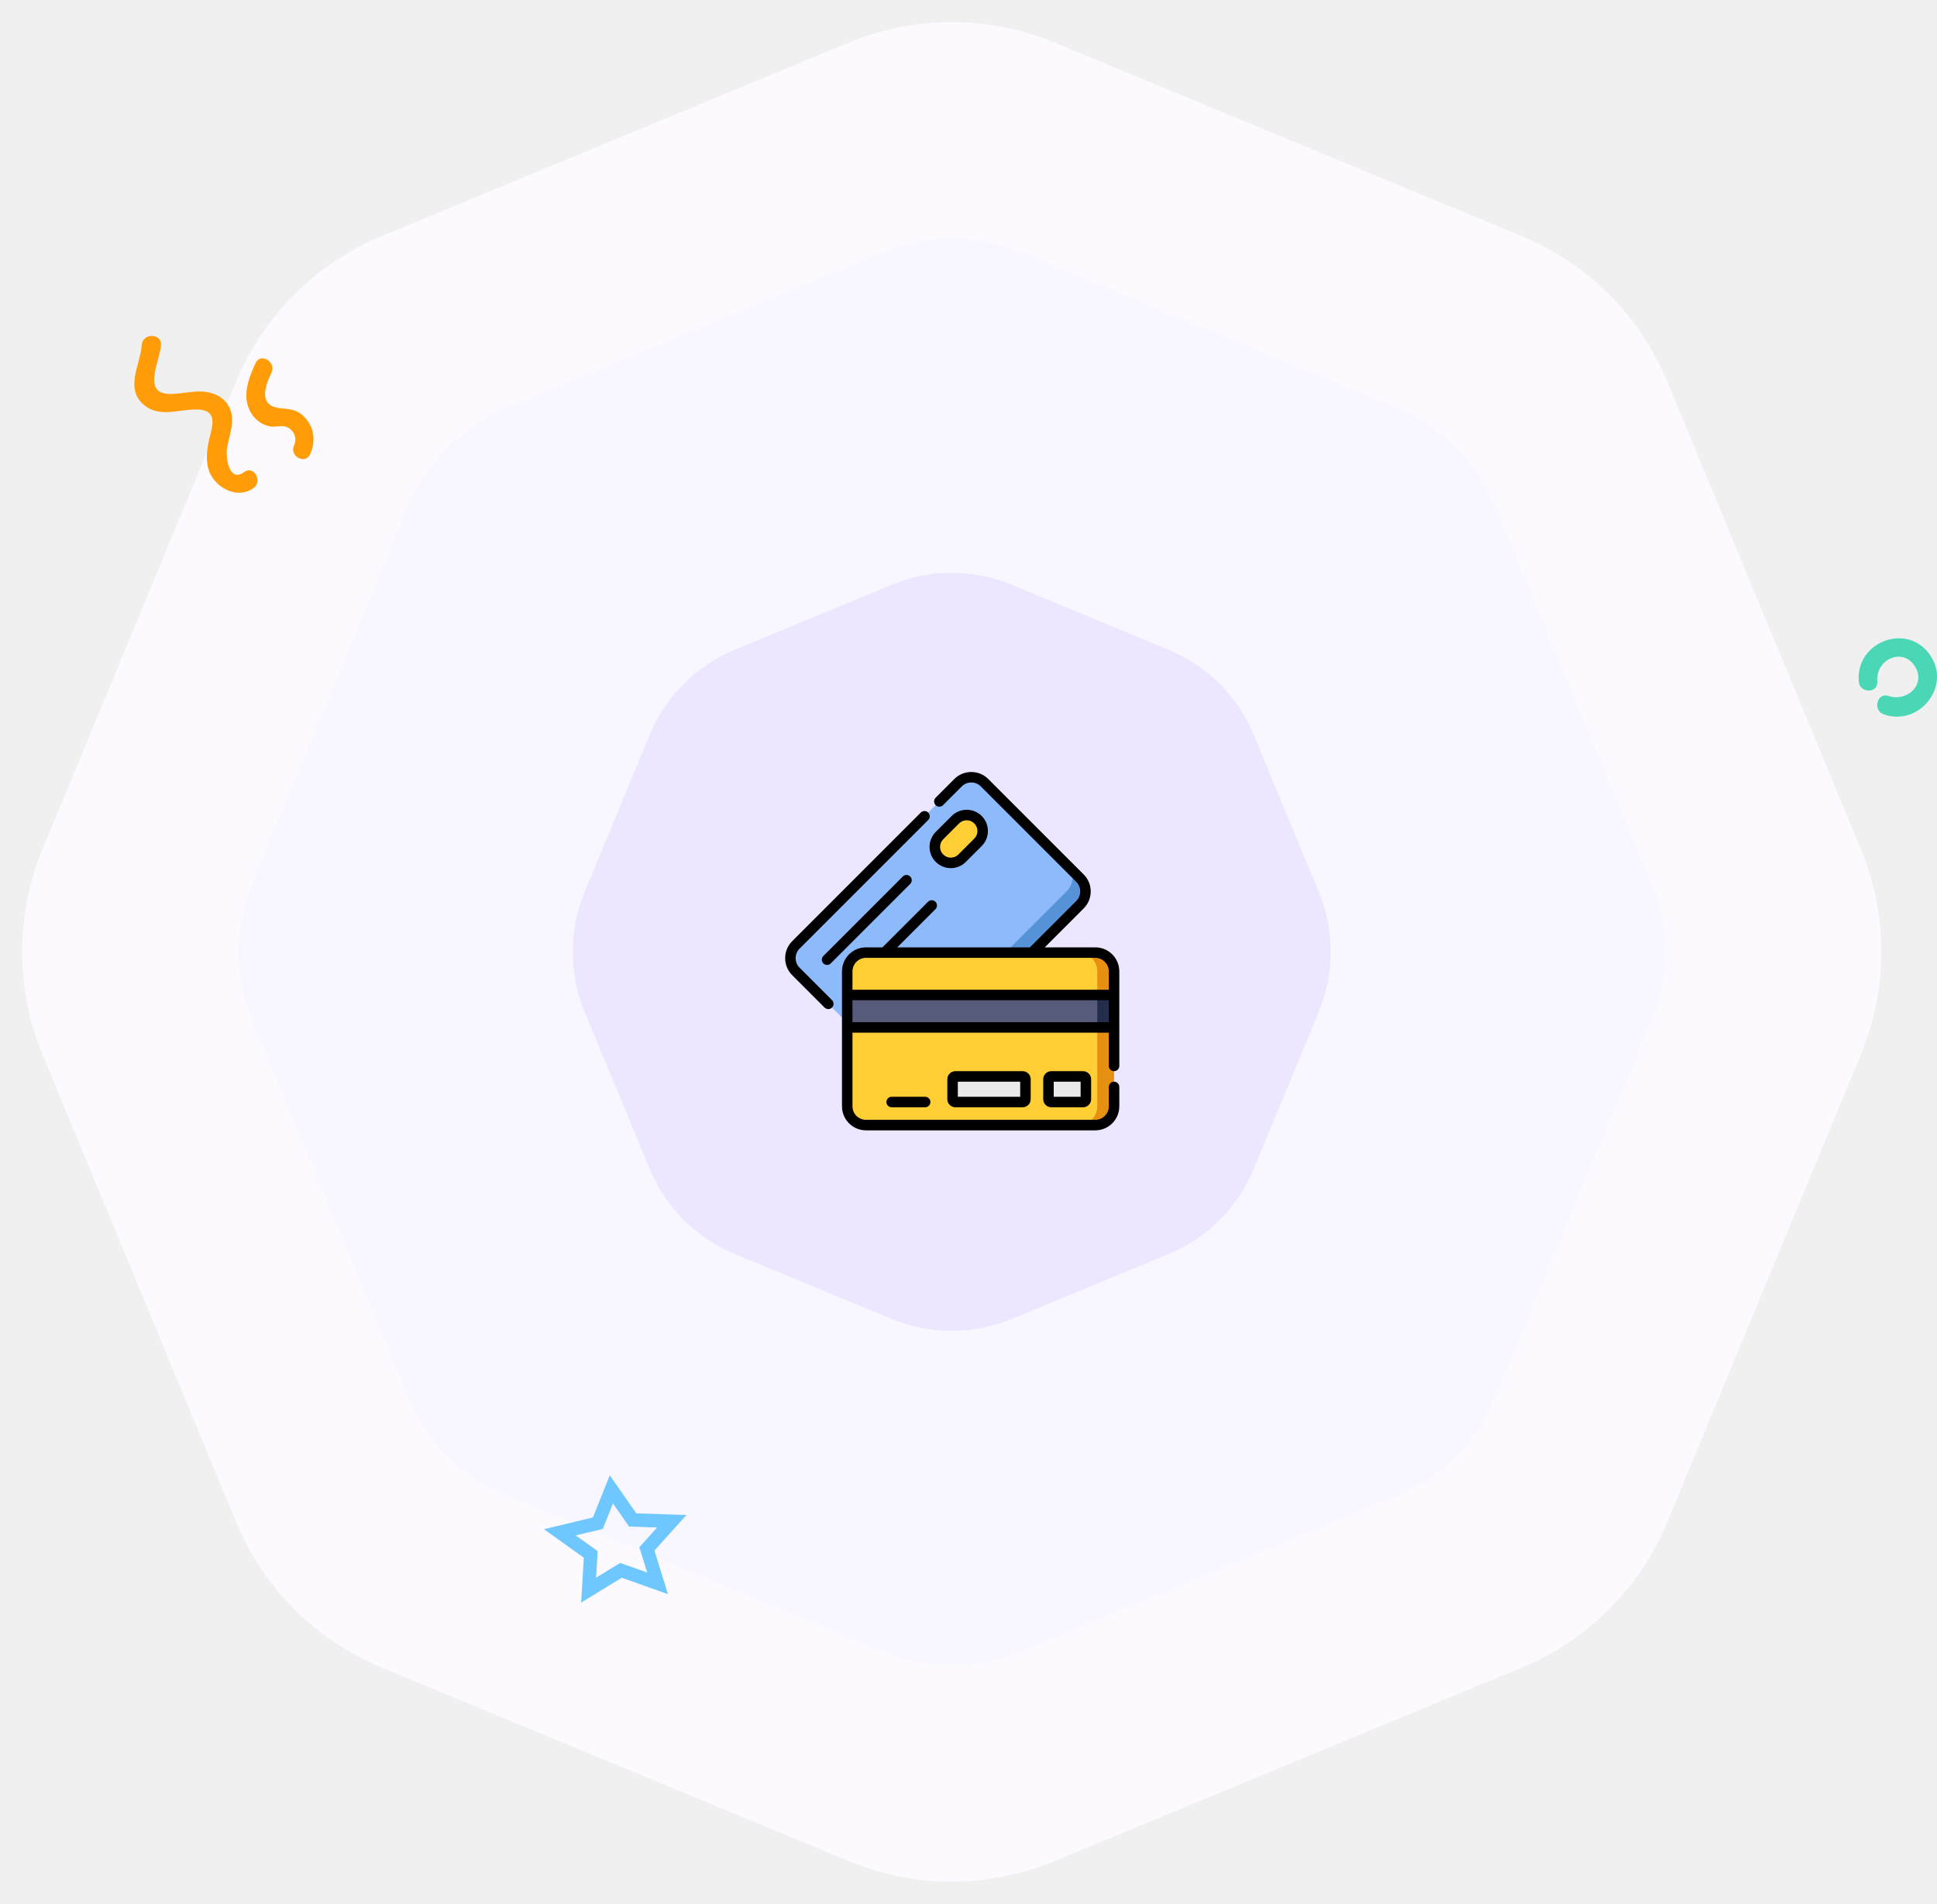
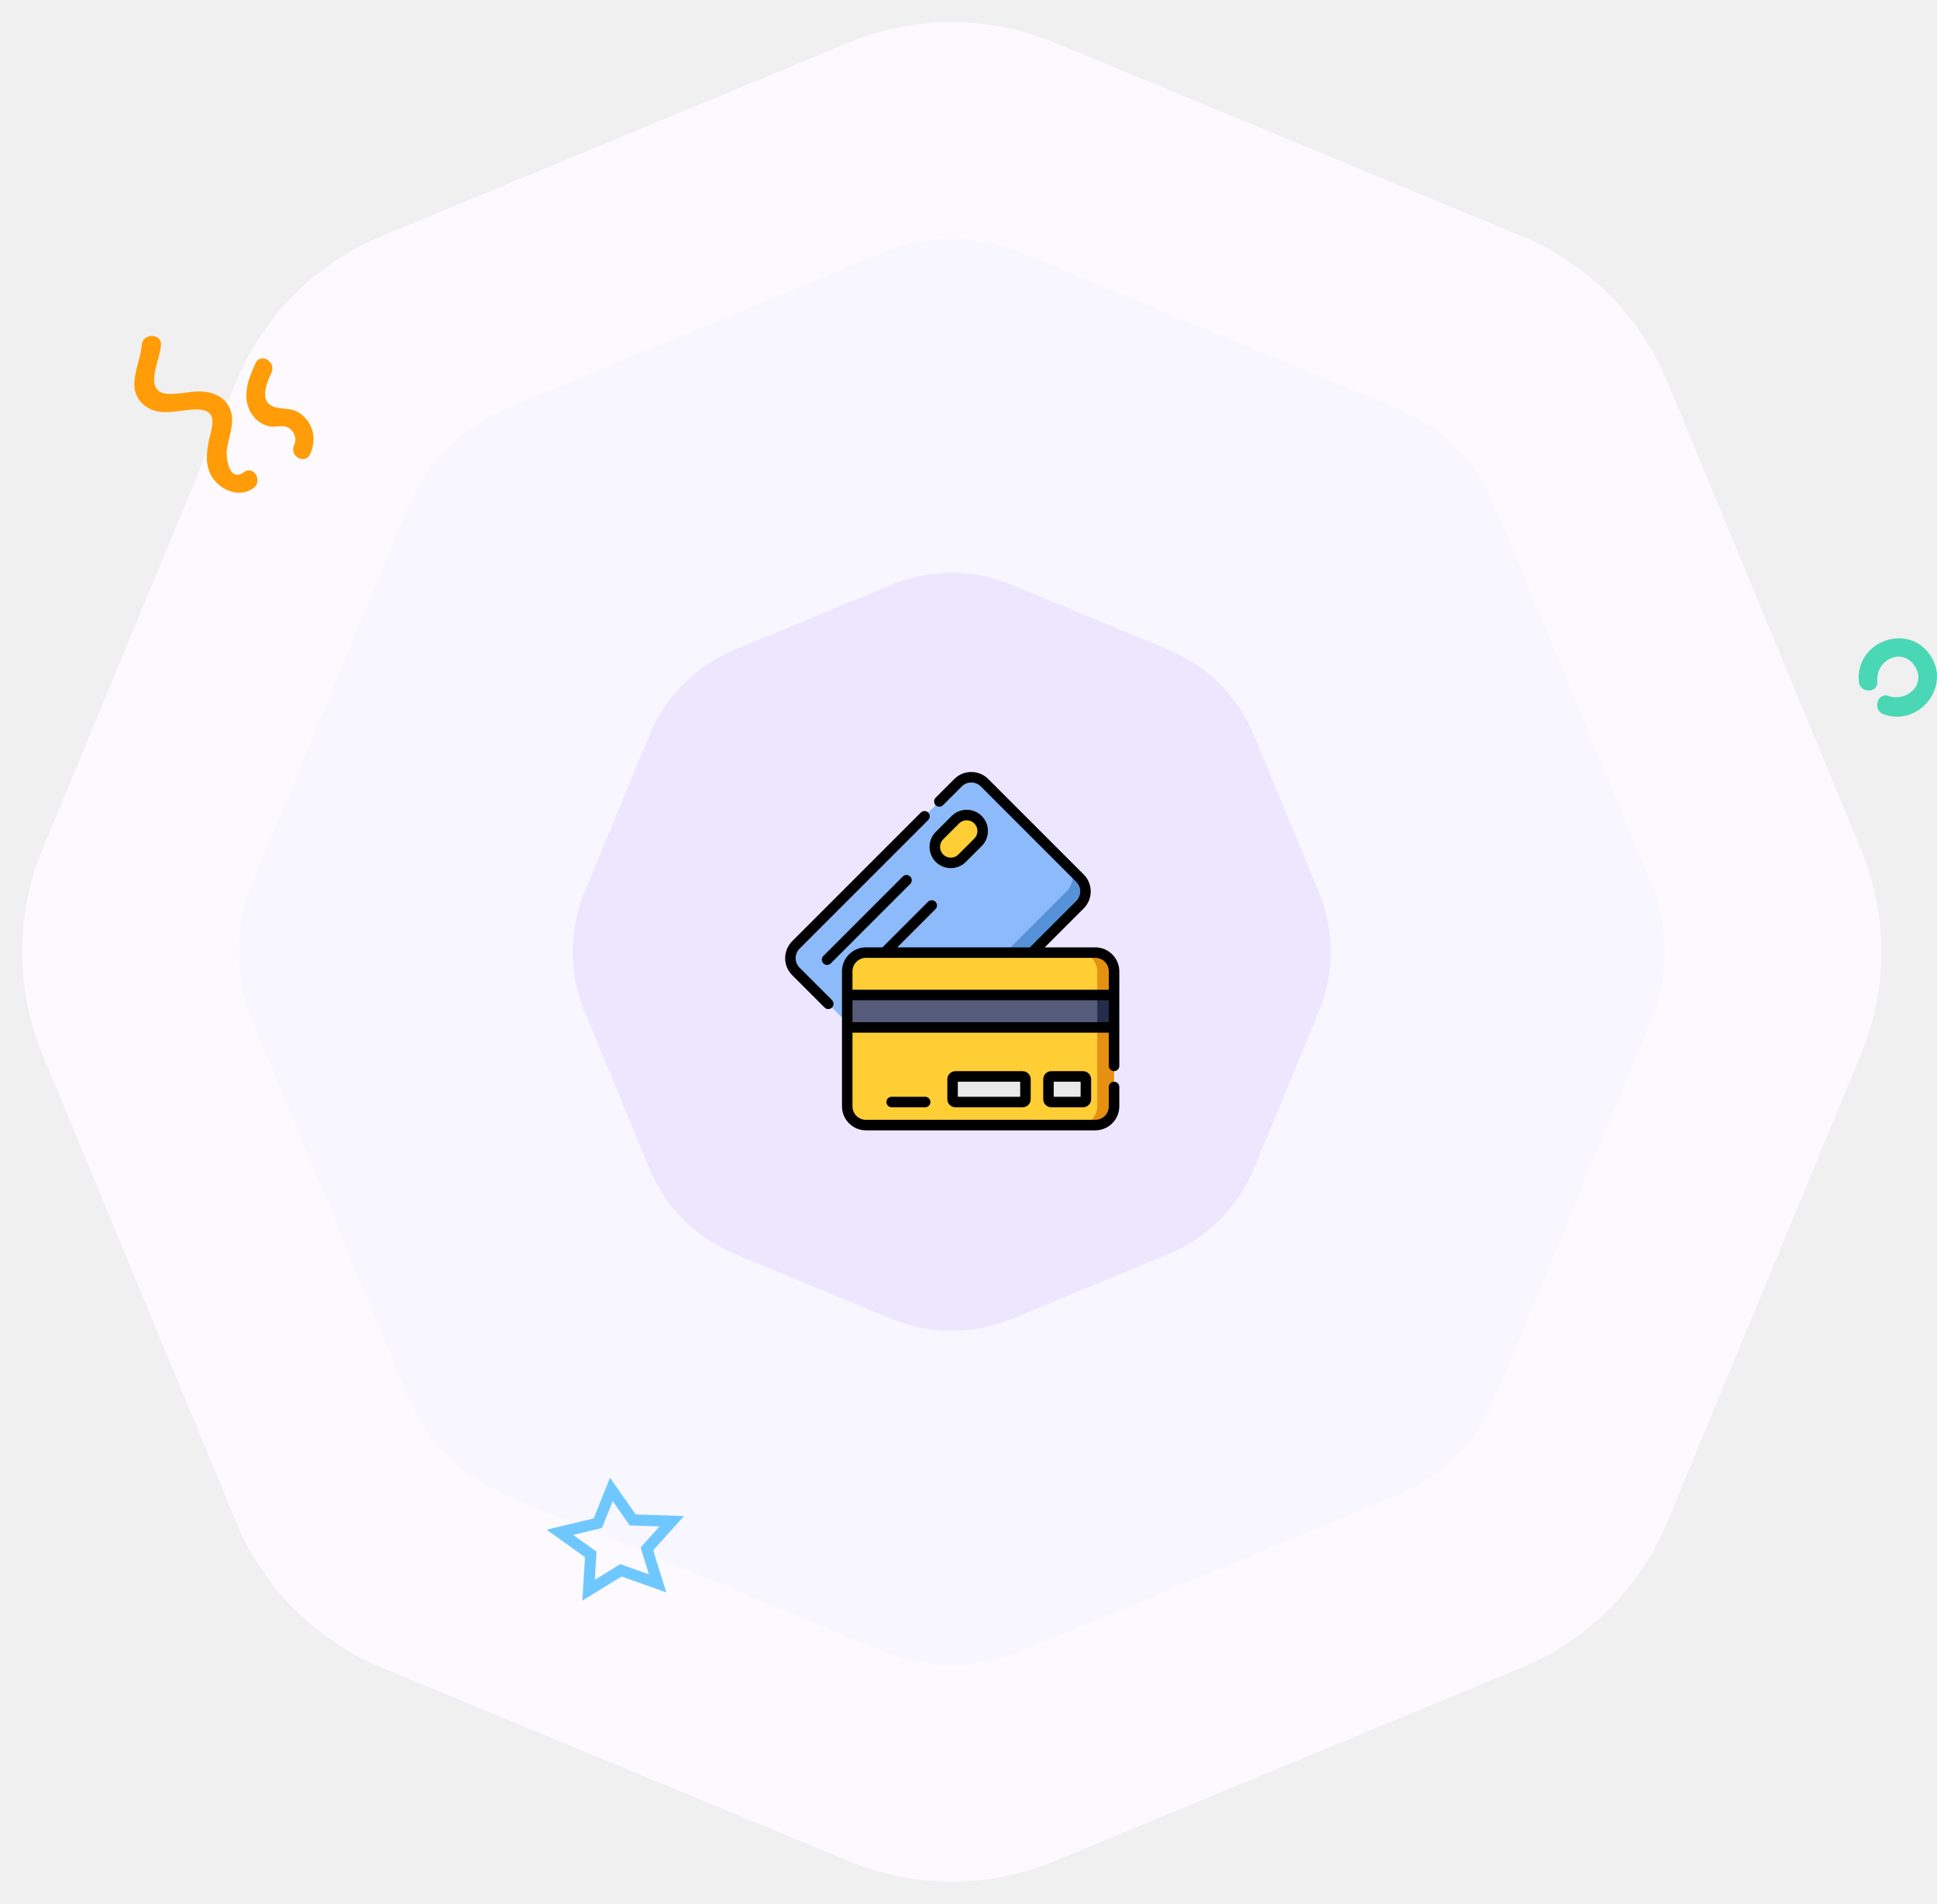
<svg xmlns="http://www.w3.org/2000/svg" width="173" height="170" viewBox="0 0 173 170" fill="none">
  <path d="M75.816 3.804C81.696 1.368 88.304 1.368 94.184 3.804L135.92 21.092C141.8 23.527 146.473 28.2 148.908 34.08L166.196 75.816C168.632 81.696 168.632 88.304 166.196 94.184L148.908 135.92C146.473 141.8 141.8 146.473 135.92 148.908L94.184 166.196C88.304 168.632 81.696 168.632 75.816 166.196L34.08 148.908C28.2 146.473 23.527 141.8 21.092 135.92L3.804 94.184C1.368 88.304 1.368 81.696 3.804 75.816L21.092 34.08C23.527 28.2 28.2 23.527 34.08 21.092L75.816 3.804Z" fill="#FCFAFF" />
  <path d="M78.877 22.536C82.797 20.912 87.203 20.912 91.123 22.536L124.839 36.502C128.759 38.126 131.874 41.24 133.498 45.161L147.464 78.877C149.088 82.797 149.088 87.203 147.464 91.123L133.498 124.839C131.874 128.759 128.759 131.874 124.839 133.498L91.123 147.464C87.203 149.088 82.797 149.088 78.877 147.464L45.161 133.498C41.24 131.874 38.126 128.759 36.502 124.839L22.536 91.123C20.912 87.203 20.912 82.797 22.536 78.877L36.502 45.161C38.126 41.24 41.24 38.126 45.161 36.502L78.877 22.536Z" fill="#F8F6FF" />
  <path d="M79.642 52.219C83.073 50.798 86.927 50.798 90.358 52.219L104.391 58.032C107.822 59.453 110.547 62.178 111.968 65.609L117.781 79.642C119.202 83.073 119.202 86.927 117.781 90.358L111.968 104.391C110.547 107.822 107.822 110.547 104.391 111.968L90.358 117.781C86.927 119.202 83.073 119.202 79.642 117.781L65.609 111.968C62.178 110.547 59.453 107.822 58.032 104.391L52.219 90.358C50.798 86.927 50.798 83.073 52.219 79.642L58.032 65.609C59.453 62.178 62.178 59.453 65.609 58.032L79.642 52.219Z" fill="#ECE7FF" />
  <g clipPath="url(#clip0_8882_3408)">
    <path d="M96.457 80.789L81.975 95.27C81.321 95.925 80.26 95.925 79.605 95.27L71.084 86.749C70.429 86.094 70.429 85.033 71.084 84.379L85.565 69.897C86.22 69.243 87.281 69.243 87.935 69.897L96.457 78.419C97.111 79.073 97.111 80.134 96.457 80.789V80.789Z" fill="#8CBAFA" />
    <path d="M96.457 78.419L95.393 77.356C95.976 77.938 95.918 78.941 95.263 79.596L80.781 94.077C80.127 94.732 79.124 94.79 78.541 94.207L79.605 95.27C80.26 95.925 81.321 95.925 81.975 95.27L96.457 80.789C97.111 80.135 97.111 79.073 96.457 78.419V78.419Z" fill="#5692D8" />
    <path d="M85.328 73.198L83.909 74.617C83.351 75.174 83.351 76.079 83.909 76.637C84.467 77.195 85.371 77.195 85.929 76.637L87.348 75.218C87.906 74.66 87.906 73.756 87.348 73.198C86.79 72.64 85.886 72.64 85.328 73.198V73.198Z" fill="#FFCD34" />
    <path d="M97.824 85.066H77.344C76.419 85.066 75.668 85.816 75.668 86.742V98.793C75.668 99.719 76.419 100.469 77.344 100.469H97.824C98.75 100.469 99.5 99.719 99.5 98.793V86.742C99.5 85.816 98.75 85.066 97.824 85.066V85.066Z" fill="#FFCD34" />
    <path d="M97.824 85.066H96.324C97.249 85.066 98 85.816 98 86.742V98.793C98 99.719 97.249 100.469 96.324 100.469H97.824C98.749 100.469 99.5 99.719 99.5 98.793V86.742C99.5 85.816 98.749 85.066 97.824 85.066V85.066Z" fill="#E69012" />
    <path d="M75.668 88.852H99.5V91.747H75.668V88.852Z" fill="#575B7A" />
    <path d="M98 88.852H99.5V91.747H98V88.852Z" fill="#252D4C" />
    <path d="M93.643 96.373V98.159C93.643 98.297 93.754 98.409 93.893 98.409H96.733C96.871 98.409 96.983 98.297 96.983 98.159V96.373C96.983 96.235 96.871 96.123 96.733 96.123H93.893C93.754 96.123 93.643 96.235 93.643 96.373Z" fill="#E9E9EA" />
    <path d="M85.079 96.373V98.159C85.079 98.297 85.191 98.409 85.329 98.409H91.337C91.475 98.409 91.587 98.297 91.587 98.159V96.373C91.587 96.235 91.475 96.123 91.337 96.123H85.329C85.191 96.123 85.079 96.235 85.079 96.373Z" fill="#E9E9EA" />
    <path d="M71.415 86.417C70.944 85.947 70.944 85.181 71.415 84.71L82.902 73.224C83.085 73.04 83.085 72.744 82.902 72.561C82.719 72.377 82.422 72.378 82.239 72.561L70.752 84.047C69.916 84.883 69.916 86.244 70.752 87.08L73.645 89.973C73.737 90.064 73.857 90.11 73.977 90.11C74.097 90.11 74.217 90.065 74.308 89.973C74.491 89.79 74.491 89.493 74.308 89.31L71.415 86.417Z" fill="black" />
    <path d="M80.63 78.273L73.537 85.366C73.354 85.549 73.354 85.846 73.537 86.029C73.628 86.121 73.748 86.166 73.868 86.166C73.988 86.166 74.108 86.121 74.2 86.029L81.293 78.936C81.476 78.753 81.476 78.456 81.293 78.273C81.11 78.09 80.813 78.09 80.63 78.273V78.273Z" fill="black" />
    <path d="M84.919 77.523C85.405 77.523 85.891 77.338 86.261 76.968L87.68 75.549C88.419 74.81 88.419 73.606 87.68 72.866C86.94 72.127 85.736 72.127 84.997 72.866L83.578 74.285C83.219 74.644 83.022 75.12 83.022 75.627C83.022 76.133 83.219 76.61 83.578 76.968C83.948 77.338 84.433 77.523 84.919 77.523V77.523ZM84.24 74.948L85.659 73.529C86.034 73.155 86.643 73.155 87.017 73.529C87.391 73.903 87.391 74.512 87.017 74.886L85.598 76.305C85.224 76.68 84.615 76.68 84.24 76.305C84.059 76.124 83.96 75.883 83.96 75.627C83.96 75.371 84.059 75.129 84.24 74.948V74.948Z" fill="black" />
    <path d="M97.824 84.597H93.312L96.788 81.12C97.625 80.284 97.625 78.924 96.788 78.087L88.266 69.566C87.861 69.161 87.323 68.938 86.75 68.938C86.177 68.938 85.639 69.161 85.233 69.566L83.564 71.236C83.381 71.419 83.381 71.715 83.564 71.898C83.747 72.082 84.043 72.082 84.226 71.898L85.897 70.228C86.124 70.001 86.427 69.875 86.75 69.875C87.072 69.875 87.376 70.001 87.603 70.228L96.125 78.75C96.596 79.221 96.596 79.987 96.125 80.457L91.986 84.597H80.14L83.547 81.189C83.73 81.007 83.73 80.71 83.547 80.527C83.364 80.344 83.067 80.344 82.884 80.527L78.814 84.597H77.344C76.162 84.597 75.2 85.559 75.2 86.741V98.793C75.2 99.975 76.162 100.938 77.344 100.938H97.824C99.007 100.938 99.969 99.975 99.969 98.793V97.061C99.969 96.802 99.759 96.592 99.5 96.592C99.241 96.592 99.031 96.802 99.031 97.061V98.793C99.031 99.459 98.49 100 97.824 100H77.344C76.679 100 76.137 99.459 76.137 98.793V92.216H99.031V95.186C99.031 95.444 99.241 95.654 99.5 95.654C99.759 95.654 99.969 95.444 99.969 95.186V86.742C99.969 85.559 99.007 84.597 97.824 84.597V84.597ZM77.344 85.534H97.824C98.49 85.534 99.031 86.076 99.031 86.742V88.383H76.137V86.742C76.137 86.076 76.679 85.534 77.344 85.534ZM76.137 91.278V89.321H99.031V91.278H76.137Z" fill="black" />
    <path d="M93.893 95.654C93.496 95.654 93.174 95.977 93.174 96.373V98.159C93.174 98.555 93.496 98.877 93.893 98.877H96.733C97.129 98.877 97.452 98.555 97.452 98.159V96.373C97.452 95.977 97.129 95.654 96.733 95.654H93.893ZM96.514 97.94H94.111V96.592H96.514V97.94Z" fill="black" />
    <path d="M85.329 95.654C84.932 95.654 84.61 95.977 84.61 96.373V98.159C84.61 98.555 84.932 98.877 85.329 98.877H91.336C91.732 98.877 92.055 98.555 92.055 98.159V96.373C92.055 95.977 91.732 95.654 91.336 95.654H85.329ZM91.117 97.94H85.547V96.592H91.117V97.94Z" fill="black" />
    <path d="M79.637 97.94C79.378 97.94 79.168 98.15 79.168 98.409C79.168 98.668 79.378 98.877 79.637 98.877H82.63C82.889 98.877 83.099 98.668 83.099 98.409C83.099 98.15 82.889 97.94 82.63 97.94H79.637Z" fill="black" />
  </g>
  <path d="M12.658 30.8C12.545 32.552 11.134 34.658 12.828 36.136C14.295 37.395 16.13 36.465 17.795 36.574C19.629 36.711 18.839 38.352 18.613 39.556C18.444 40.459 18.359 41.444 18.783 42.32C19.46 43.688 21.295 44.564 22.649 43.579C23.496 42.95 22.649 41.527 21.803 42.156C20.42 43.168 20.137 40.733 20.279 39.994C20.42 39.201 20.702 38.407 20.73 37.586C20.758 36.437 20.137 35.534 19.037 35.151C17.682 34.686 16.468 35.206 15.114 35.178C12.658 35.124 14.295 32.223 14.38 30.8C14.436 29.733 12.743 29.733 12.658 30.8V30.8Z" fill="#FF9C07" />
  <path d="M22.829 32.419C22.146 33.892 21.49 35.638 22.583 37.111C22.993 37.656 23.539 37.983 24.195 38.092C24.632 38.147 25.206 37.956 25.588 38.12C26.217 38.365 26.572 39.102 26.271 39.756C25.807 40.711 27.228 41.529 27.692 40.575C28.266 39.347 28.047 37.929 26.954 37.029C26.353 36.538 25.807 36.538 25.069 36.456C23.075 36.265 23.621 34.601 24.25 33.265C24.687 32.31 23.266 31.465 22.829 32.419V32.419Z" fill="#FF9C07" />
  <path d="M167.67 60.851C167.501 58.847 170.026 57.719 171.092 59.609C171.99 61.246 170.222 62.685 168.68 62.149C167.67 61.782 167.221 63.419 168.231 63.785C171.344 64.914 174.29 61.359 172.41 58.537C170.391 55.518 165.706 57.295 166.015 60.851C166.071 61.923 167.754 61.951 167.67 60.851V60.851Z" fill="#4AD7B5" />
-   <path fillRule="evenodd" clipRule="evenodd" d="M58.73 141.39L55.46 140.229L52.571 142L52.762 138.806L50 136.832L53.397 136.019L54.603 133L56.508 135.729L60 135.845L57.778 138.313L58.73 141.39Z" stroke="#6FC7FF" stroke-width="1.2" />
+   <path fillRule="evenodd" clipRule="evenodd" d="M58.73 141.39L55.46 140.229L52.571 142L52.762 138.806L50 136.832L53.397 136.019L54.603 133L56.508 135.729L60 135.845L57.778 138.313L58.73 141.39Z" stroke="#6FC7FF" strokeWidth="1.2" />
  <defs>
    <clipPath id="clip0_8882_3408">
      <rect width="32" height="32" fill="white" transform="translate(69 69)" />
    </clipPath>
  </defs>
</svg>
